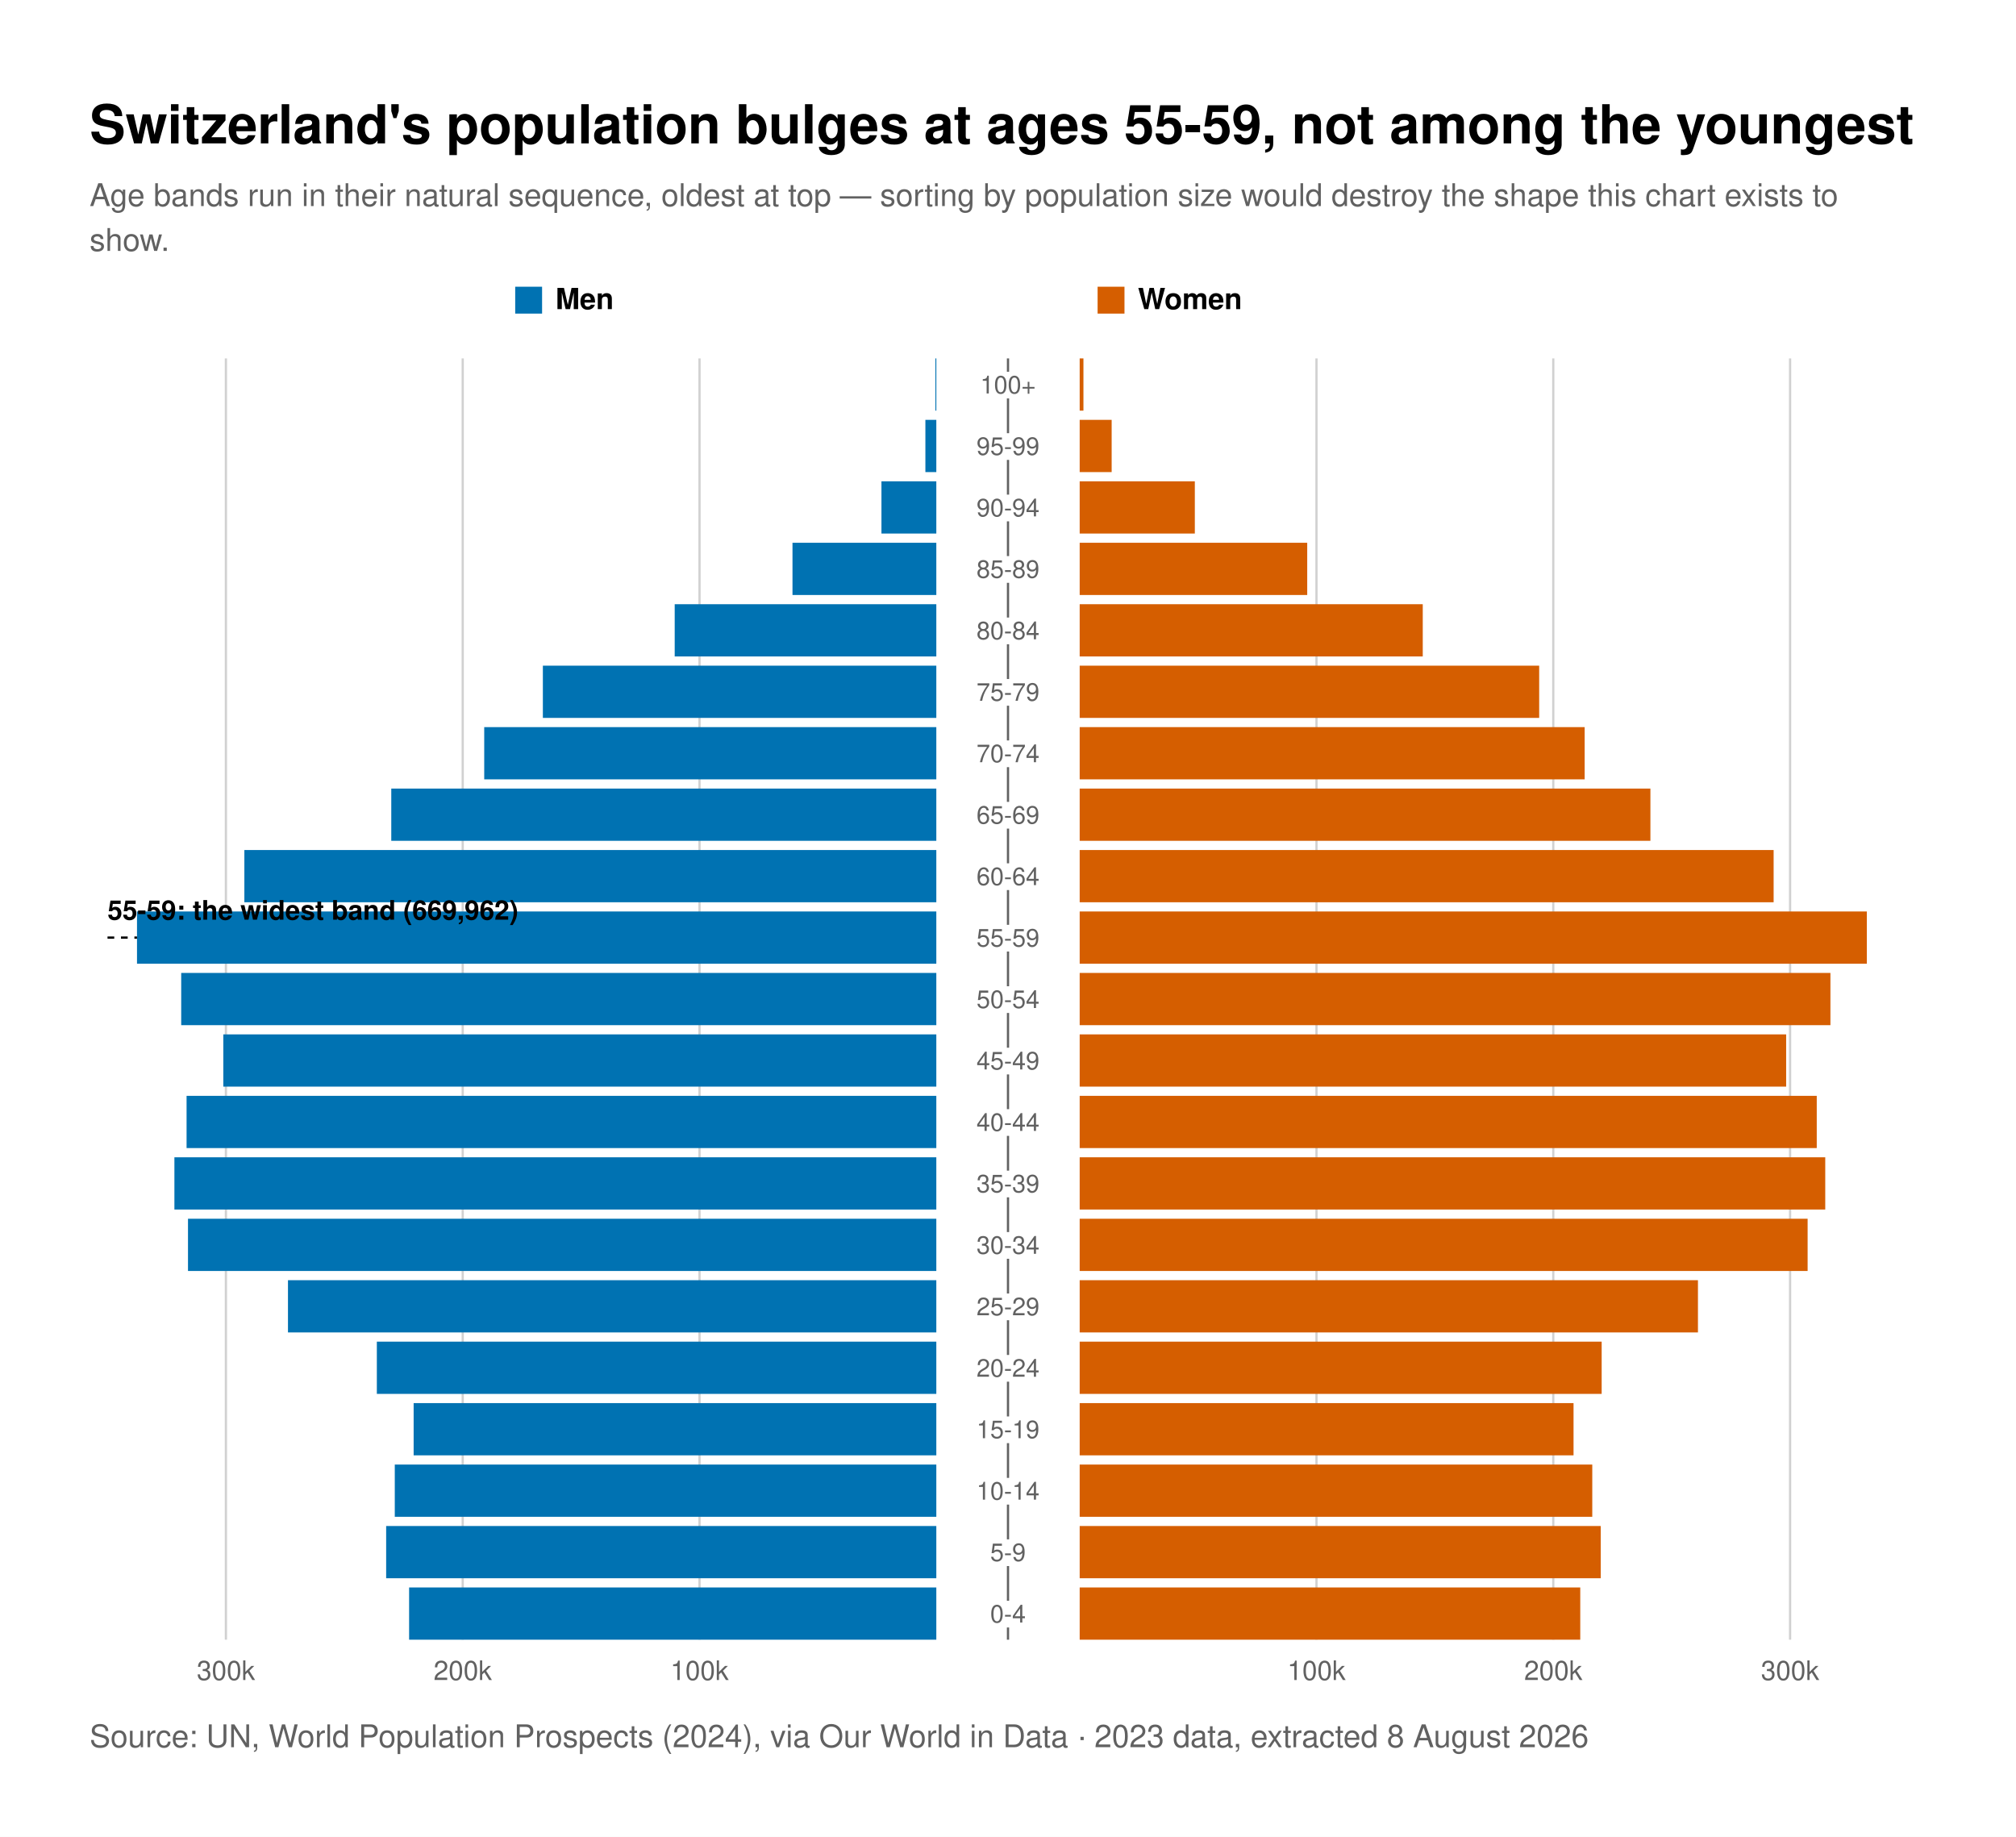
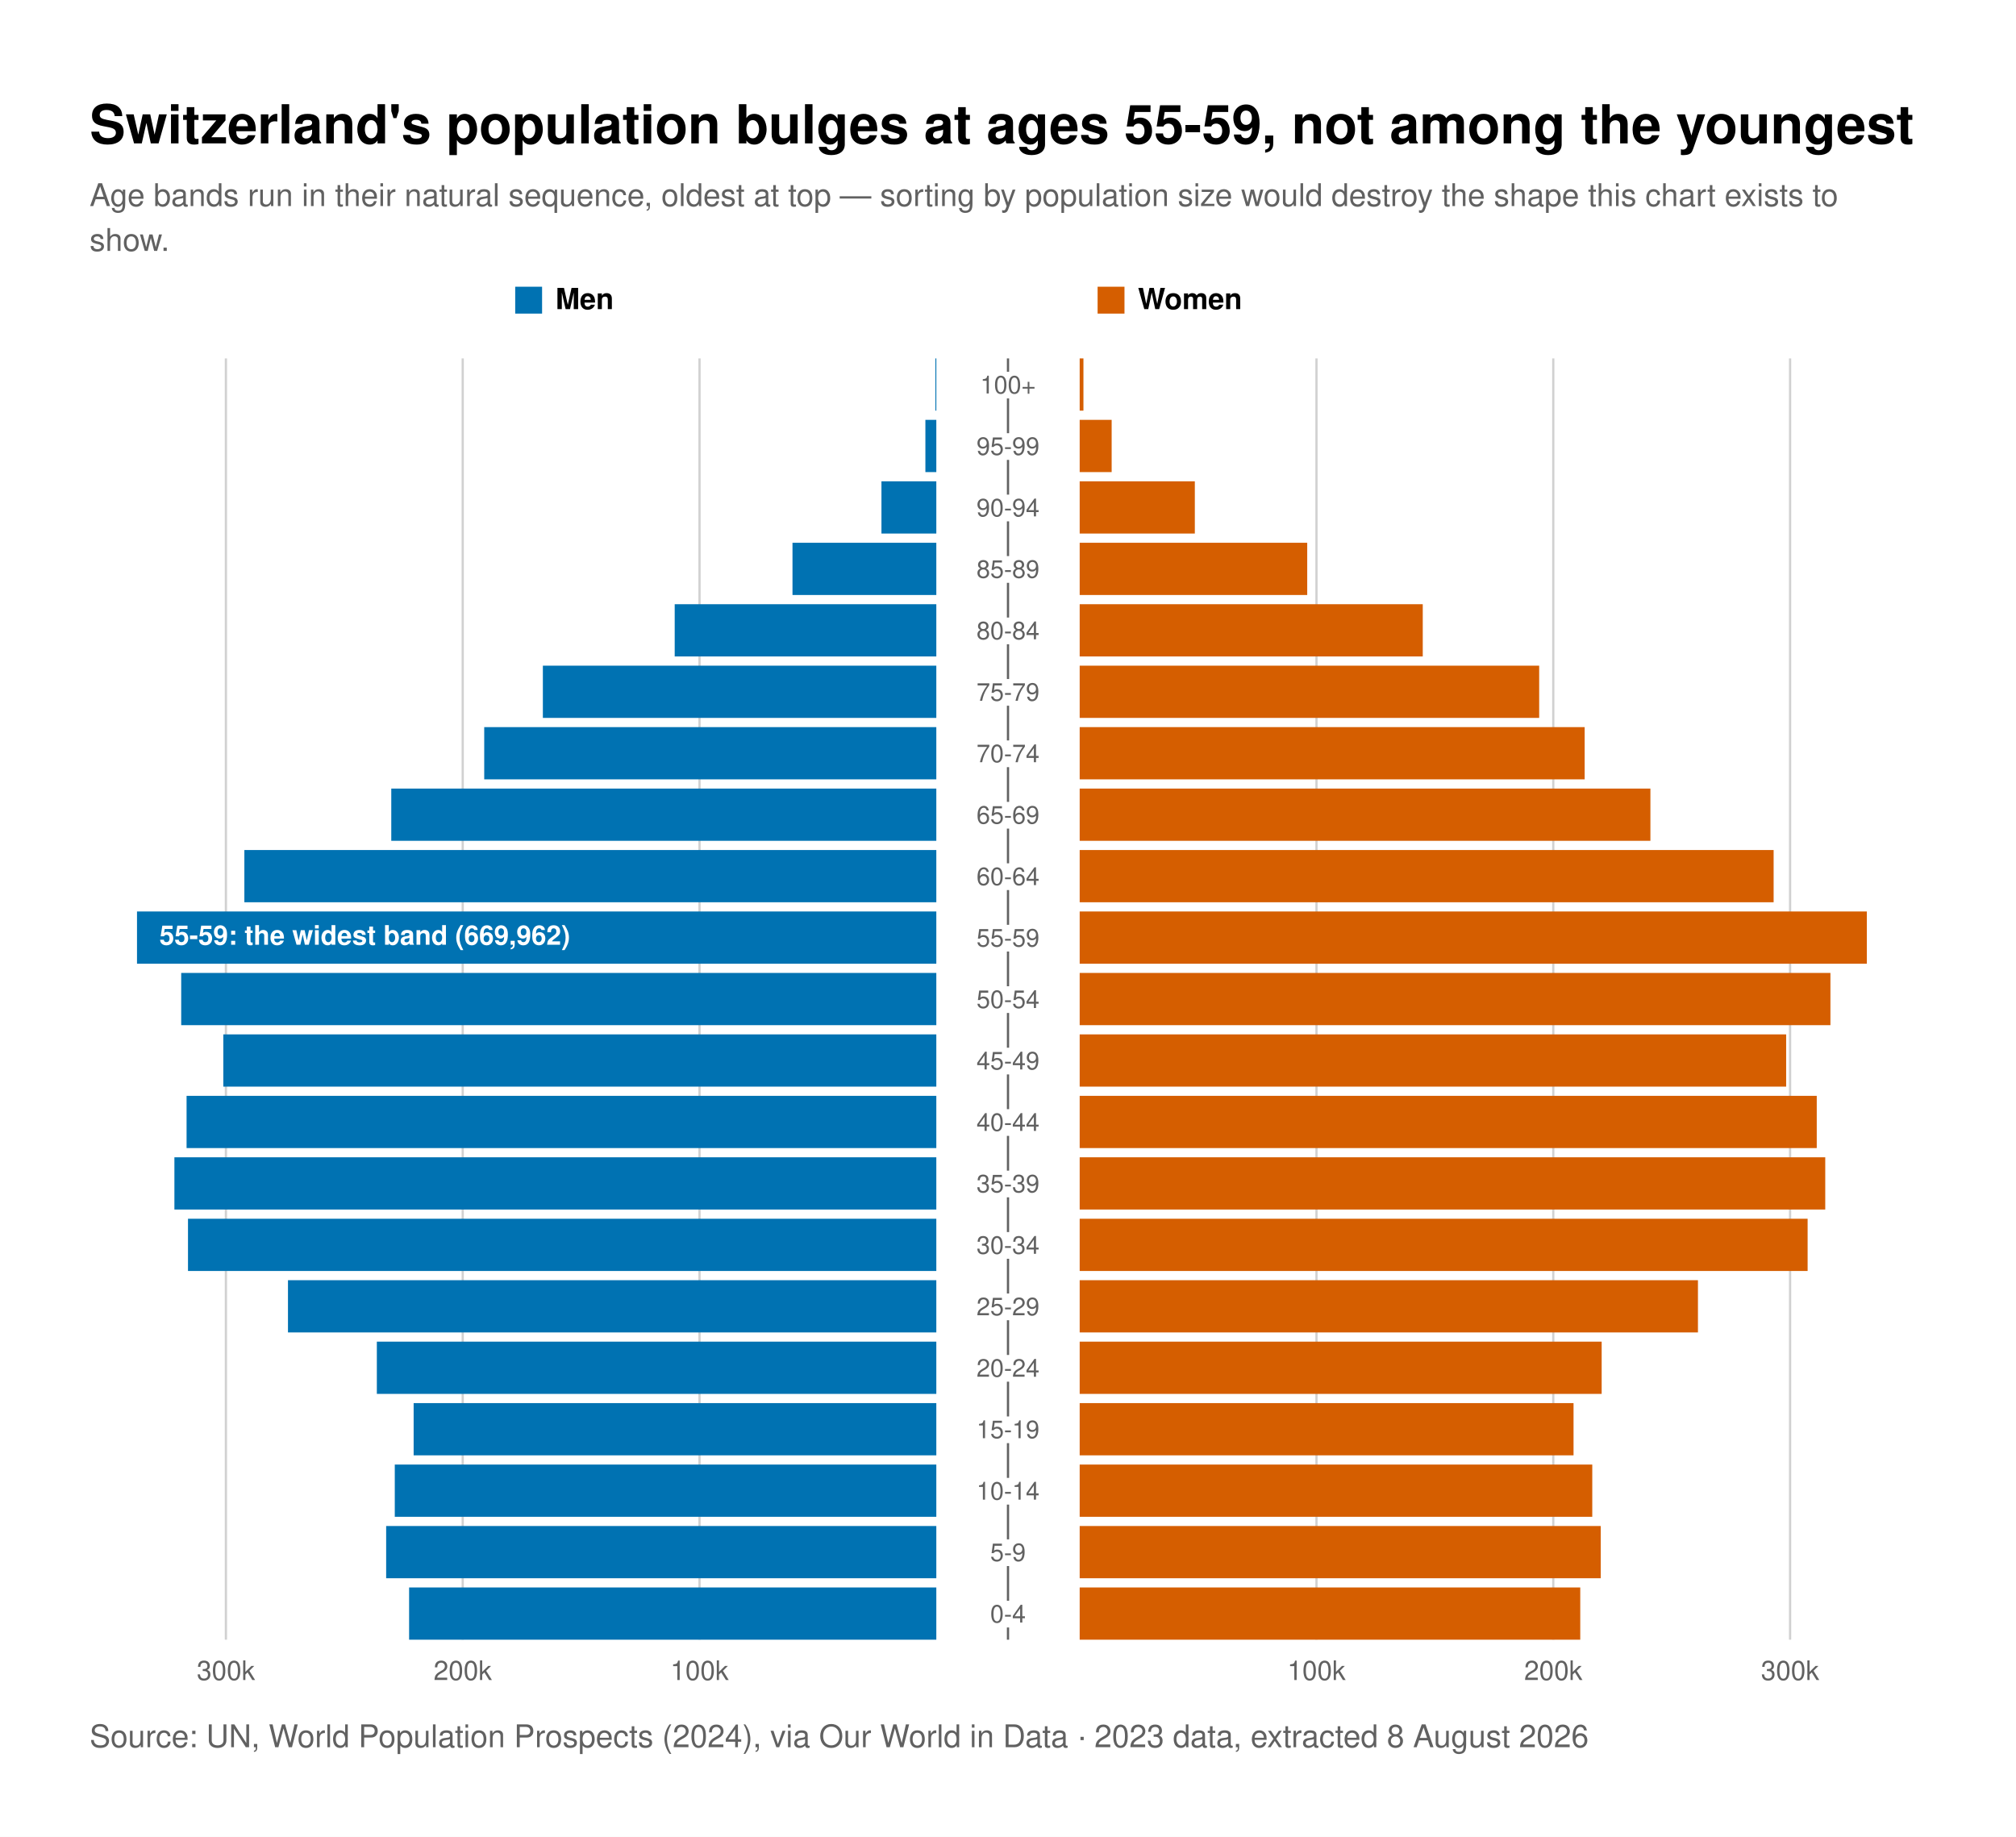
<svg xmlns="http://www.w3.org/2000/svg" width="900" height="820" viewBox="0 0 900 820" role="img" font-family="Helvetica, Arial, sans-serif">
  <rect x="0" y="0" width="900" height="820" fill="#FFFFFF" />
  <text x="40" y="64" fill="#000000" font-size="24" font-weight="700">Switzerland's population bulges at ages 55-59, not among the youngest</text>
  <text x="40" y="92" fill="#616161" font-size="14">Age bands run in their natural sequence, oldest at top — sorting by population size would destroy the shape this chart exists to</text>
  <text x="40" y="112" fill="#616161" font-size="14">show.</text>
  <text x="40" y="780" fill="#616161" font-size="14">Source: UN, World Population Prospects (2024), via Our World in Data · 2023 data, extracted 8 August 2026</text>
  <rect x="230" y="128" width="12" height="12" fill="#0072B2" />
  <text x="248" y="138" fill="#000000" font-size="13" font-weight="600">Men</text>
  <rect x="490" y="128" width="12" height="12" fill="#D55E00" />
  <text x="508" y="138" fill="#000000" font-size="13" font-weight="600">Women</text>
  <g>
    <line x1="312.286" x2="312.286" y1="160" y2="732" stroke="#d1d1d1" stroke-width="1" />
    <text x="312.286" y="750" fill="#616161" font-size="12" text-anchor="middle">100k</text>
  </g>
  <g>
    <line x1="206.571" x2="206.571" y1="160" y2="732" stroke="#d1d1d1" stroke-width="1" />
    <text x="206.571" y="750" fill="#616161" font-size="12" text-anchor="middle">200k</text>
  </g>
  <g>
    <line x1="100.857" x2="100.857" y1="160" y2="732" stroke="#d1d1d1" stroke-width="1" />
    <text x="100.857" y="750" fill="#616161" font-size="12" text-anchor="middle">300k</text>
  </g>
  <g>
    <line x1="587.714" x2="587.714" y1="160" y2="732" stroke="#d1d1d1" stroke-width="1" />
    <text x="587.714" y="750" fill="#616161" font-size="12" text-anchor="middle">100k</text>
  </g>
  <g>
    <line x1="693.429" x2="693.429" y1="160" y2="732" stroke="#d1d1d1" stroke-width="1" />
    <text x="693.429" y="750" fill="#616161" font-size="12" text-anchor="middle">200k</text>
  </g>
  <g>
    <line x1="799.143" x2="799.143" y1="160" y2="732" stroke="#d1d1d1" stroke-width="1" />
    <text x="799.143" y="750" fill="#616161" font-size="12" text-anchor="middle">300k</text>
  </g>
  <line x1="450" x2="450" y1="160" y2="165.968" stroke="#616161" stroke-width="1" />
  <line x1="450" x2="450" y1="177.869" y2="193.391" stroke="#616161" stroke-width="1" />
  <line x1="450" x2="450" y1="205.308" y2="220.815" stroke="#616161" stroke-width="1" />
  <line x1="450" x2="450" y1="232.742" y2="248.249" stroke="#616161" stroke-width="1" />
  <line x1="450" x2="450" y1="260.182" y2="275.683" stroke="#616161" stroke-width="1" />
  <line x1="450" x2="450" y1="287.616" y2="303.128" stroke="#616161" stroke-width="1" />
  <line x1="450" x2="450" y1="315.045" y2="330.551" stroke="#616161" stroke-width="1" />
  <line x1="450" x2="450" y1="342.473" y2="357.974" stroke="#616161" stroke-width="1" />
  <line x1="450" x2="450" y1="369.913" y2="385.408" stroke="#616161" stroke-width="1" />
  <line x1="450" x2="450" y1="397.341" y2="412.864" stroke="#616161" stroke-width="1" />
  <line x1="450" x2="450" y1="424.781" y2="440.287" stroke="#616161" stroke-width="1" />
  <line x1="450" x2="450" y1="452.209" y2="467.721" stroke="#616161" stroke-width="1" />
  <line x1="450" x2="450" y1="479.649" y2="495.155" stroke="#616161" stroke-width="1" />
  <line x1="450" x2="450" y1="507.078" y2="522.6" stroke="#616161" stroke-width="1" />
  <line x1="450" x2="450" y1="534.517" y2="550.023" stroke="#616161" stroke-width="1" />
  <line x1="450" x2="450" y1="561.946" y2="577.452" stroke="#616161" stroke-width="1" />
  <line x1="450" x2="450" y1="589.385" y2="604.886" stroke="#616161" stroke-width="1" />
  <line x1="450" x2="450" y1="616.814" y2="632.336" stroke="#616161" stroke-width="1" />
  <line x1="450" x2="450" y1="644.253" y2="659.76" stroke="#616161" stroke-width="1" />
  <line x1="450" x2="450" y1="671.682" y2="687.204" stroke="#616161" stroke-width="1" />
  <line x1="450" x2="450" y1="699.121" y2="714.628" stroke="#616161" stroke-width="1" />
  <line x1="450" x2="450" y1="726.55" y2="732" stroke="#616161" stroke-width="1" />
  <g>
    <rect x="182.638" y="708.681" width="235.362" height="23.319" fill="#0072B2" />
    <rect x="482" y="708.681" width="223.469" height="23.319" fill="#D55E00" />
    <text x="450" y="724.341" fill="#616161" font-size="11" text-anchor="middle">0-4</text>
  </g>
  <g>
    <rect x="172.392" y="681.247" width="245.608" height="23.319" fill="#0072B2" />
    <rect x="482" y="681.247" width="232.615" height="23.319" fill="#D55E00" />
    <text x="450" y="696.906" fill="#616161" font-size="11" text-anchor="middle">5-9</text>
  </g>
  <g>
    <rect x="176.241" y="653.813" width="241.759" height="23.319" fill="#0072B2" />
    <rect x="482" y="653.813" width="228.833" height="23.319" fill="#D55E00" />
    <text x="450" y="669.472" fill="#616161" font-size="11" text-anchor="middle">10-14</text>
  </g>
  <g>
    <rect x="184.66" y="626.379" width="233.34" height="23.319" fill="#0072B2" />
    <rect x="482" y="626.379" width="220.473" height="23.319" fill="#D55E00" />
    <text x="450" y="642.038" fill="#616161" font-size="11" text-anchor="middle">15-19</text>
  </g>
  <g>
    <rect x="168.234" y="598.945" width="249.766" height="23.319" fill="#0072B2" />
    <rect x="482" y="598.945" width="233.029" height="23.319" fill="#D55E00" />
    <text x="450" y="614.604" fill="#616161" font-size="11" text-anchor="middle">20-24</text>
  </g>
  <g>
    <rect x="128.561" y="571.511" width="289.439" height="23.319" fill="#0072B2" />
    <rect x="482" y="571.511" width="276.013" height="23.319" fill="#D55E00" />
    <text x="450" y="587.17" fill="#616161" font-size="11" text-anchor="middle">25-29</text>
  </g>
  <g>
    <rect x="83.926" y="544.077" width="334.074" height="23.319" fill="#0072B2" />
    <rect x="482" y="544.077" width="324.972" height="23.319" fill="#D55E00" />
    <text x="450" y="559.736" fill="#616161" font-size="11" text-anchor="middle">30-34</text>
  </g>
  <g>
    <rect x="77.858" y="516.643" width="340.142" height="23.319" fill="#0072B2" />
    <rect x="482" y="516.643" width="332.842" height="23.319" fill="#D55E00" />
    <text x="450" y="532.302" fill="#616161" font-size="11" text-anchor="middle">35-39</text>
  </g>
  <g>
    <rect x="83.293" y="489.209" width="334.707" height="23.319" fill="#0072B2" />
    <rect x="482" y="489.209" width="329.049" height="23.319" fill="#D55E00" />
    <text x="450" y="504.868" fill="#616161" font-size="11" text-anchor="middle">40-44</text>
  </g>
  <g>
    <rect x="99.693" y="461.775" width="318.307" height="23.319" fill="#0072B2" />
    <rect x="482" y="461.775" width="315.389" height="23.319" fill="#D55E00" />
    <text x="450" y="477.434" fill="#616161" font-size="11" text-anchor="middle">45-49</text>
  </g>
  <g>
    <rect x="80.894" y="434.341" width="337.106" height="23.319" fill="#0072B2" />
    <rect x="482" y="434.341" width="335.153" height="23.319" fill="#D55E00" />
    <text x="450" y="450" fill="#616161" font-size="11" text-anchor="middle">50-54</text>
  </g>
  <g>
    <rect x="61.162" y="406.906" width="356.838" height="23.319" fill="#0072B2" />
    <rect x="482" y="406.906" width="351.408" height="23.319" fill="#D55E00" />
    <text x="450" y="422.566" fill="#616161" font-size="11" text-anchor="middle">55-59</text>
  </g>
  <g>
    <rect x="109.091" y="379.472" width="308.909" height="23.319" fill="#0072B2" />
    <rect x="482" y="379.472" width="309.798" height="23.319" fill="#D55E00" />
    <text x="450" y="395.132" fill="#616161" font-size="11" text-anchor="middle">60-64</text>
  </g>
  <g>
    <rect x="174.675" y="352.038" width="243.325" height="23.319" fill="#0072B2" />
    <rect x="482" y="352.038" width="254.789" height="23.319" fill="#D55E00" />
    <text x="450" y="367.698" fill="#616161" font-size="11" text-anchor="middle">65-69</text>
  </g>
  <g>
    <rect x="216.17" y="324.604" width="201.83" height="23.319" fill="#0072B2" />
    <rect x="482" y="324.604" width="225.438" height="23.319" fill="#D55E00" />
    <text x="450" y="340.264" fill="#616161" font-size="11" text-anchor="middle">70-74</text>
  </g>
  <g>
    <rect x="242.35" y="297.17" width="175.65" height="23.319" fill="#0072B2" />
    <rect x="482" y="297.17" width="205.135" height="23.319" fill="#D55E00" />
    <text x="450" y="312.83" fill="#616161" font-size="11" text-anchor="middle">75-79</text>
  </g>
  <g>
    <rect x="301.205" y="269.736" width="116.795" height="23.319" fill="#0072B2" />
    <rect x="482" y="269.736" width="153.159" height="23.319" fill="#D55E00" />
    <text x="450" y="285.396" fill="#616161" font-size="11" text-anchor="middle">80-84</text>
  </g>
  <g>
    <rect x="353.79" y="242.302" width="64.21" height="23.319" fill="#0072B2" />
    <rect x="482" y="242.302" width="101.581" height="23.319" fill="#D55E00" />
    <text x="450" y="257.962" fill="#616161" font-size="11" text-anchor="middle">85-89</text>
  </g>
  <g>
    <rect x="393.506" y="214.868" width="24.494" height="23.319" fill="#0072B2" />
    <rect x="482" y="214.868" width="51.405" height="23.319" fill="#D55E00" />
    <text x="450" y="230.528" fill="#616161" font-size="11" text-anchor="middle">90-94</text>
  </g>
  <g>
    <rect x="413.12" y="187.434" width="4.88" height="23.319" fill="#0072B2" />
    <rect x="482" y="187.434" width="14.274" height="23.319" fill="#D55E00" />
    <text x="450" y="203.094" fill="#616161" font-size="11" text-anchor="middle">95-99</text>
  </g>
  <g>
    <rect x="417.593" y="160" width="0.407" height="23.319" fill="#0072B2" />
    <rect x="482" y="160" width="1.677" height="23.319" fill="#D55E00" />
    <text x="450" y="175.659" fill="#616161" font-size="11" text-anchor="middle">100+</text>
  </g>
  <g>
-     <line x1="48" x2="61.162" y1="418.566" y2="418.566" stroke="#000000" stroke-width="1" stroke-dasharray="3 3" />
-     <text x="48" y="410.566" fill="#000000" font-size="12" font-weight="700">55-59: the widest band (669,962)</text>
+     <text x="71.162" y="421.745" fill="#FFFFFF" font-size="12" font-weight="700">55-59: the widest band (669,962)</text>
  </g>
</svg>
